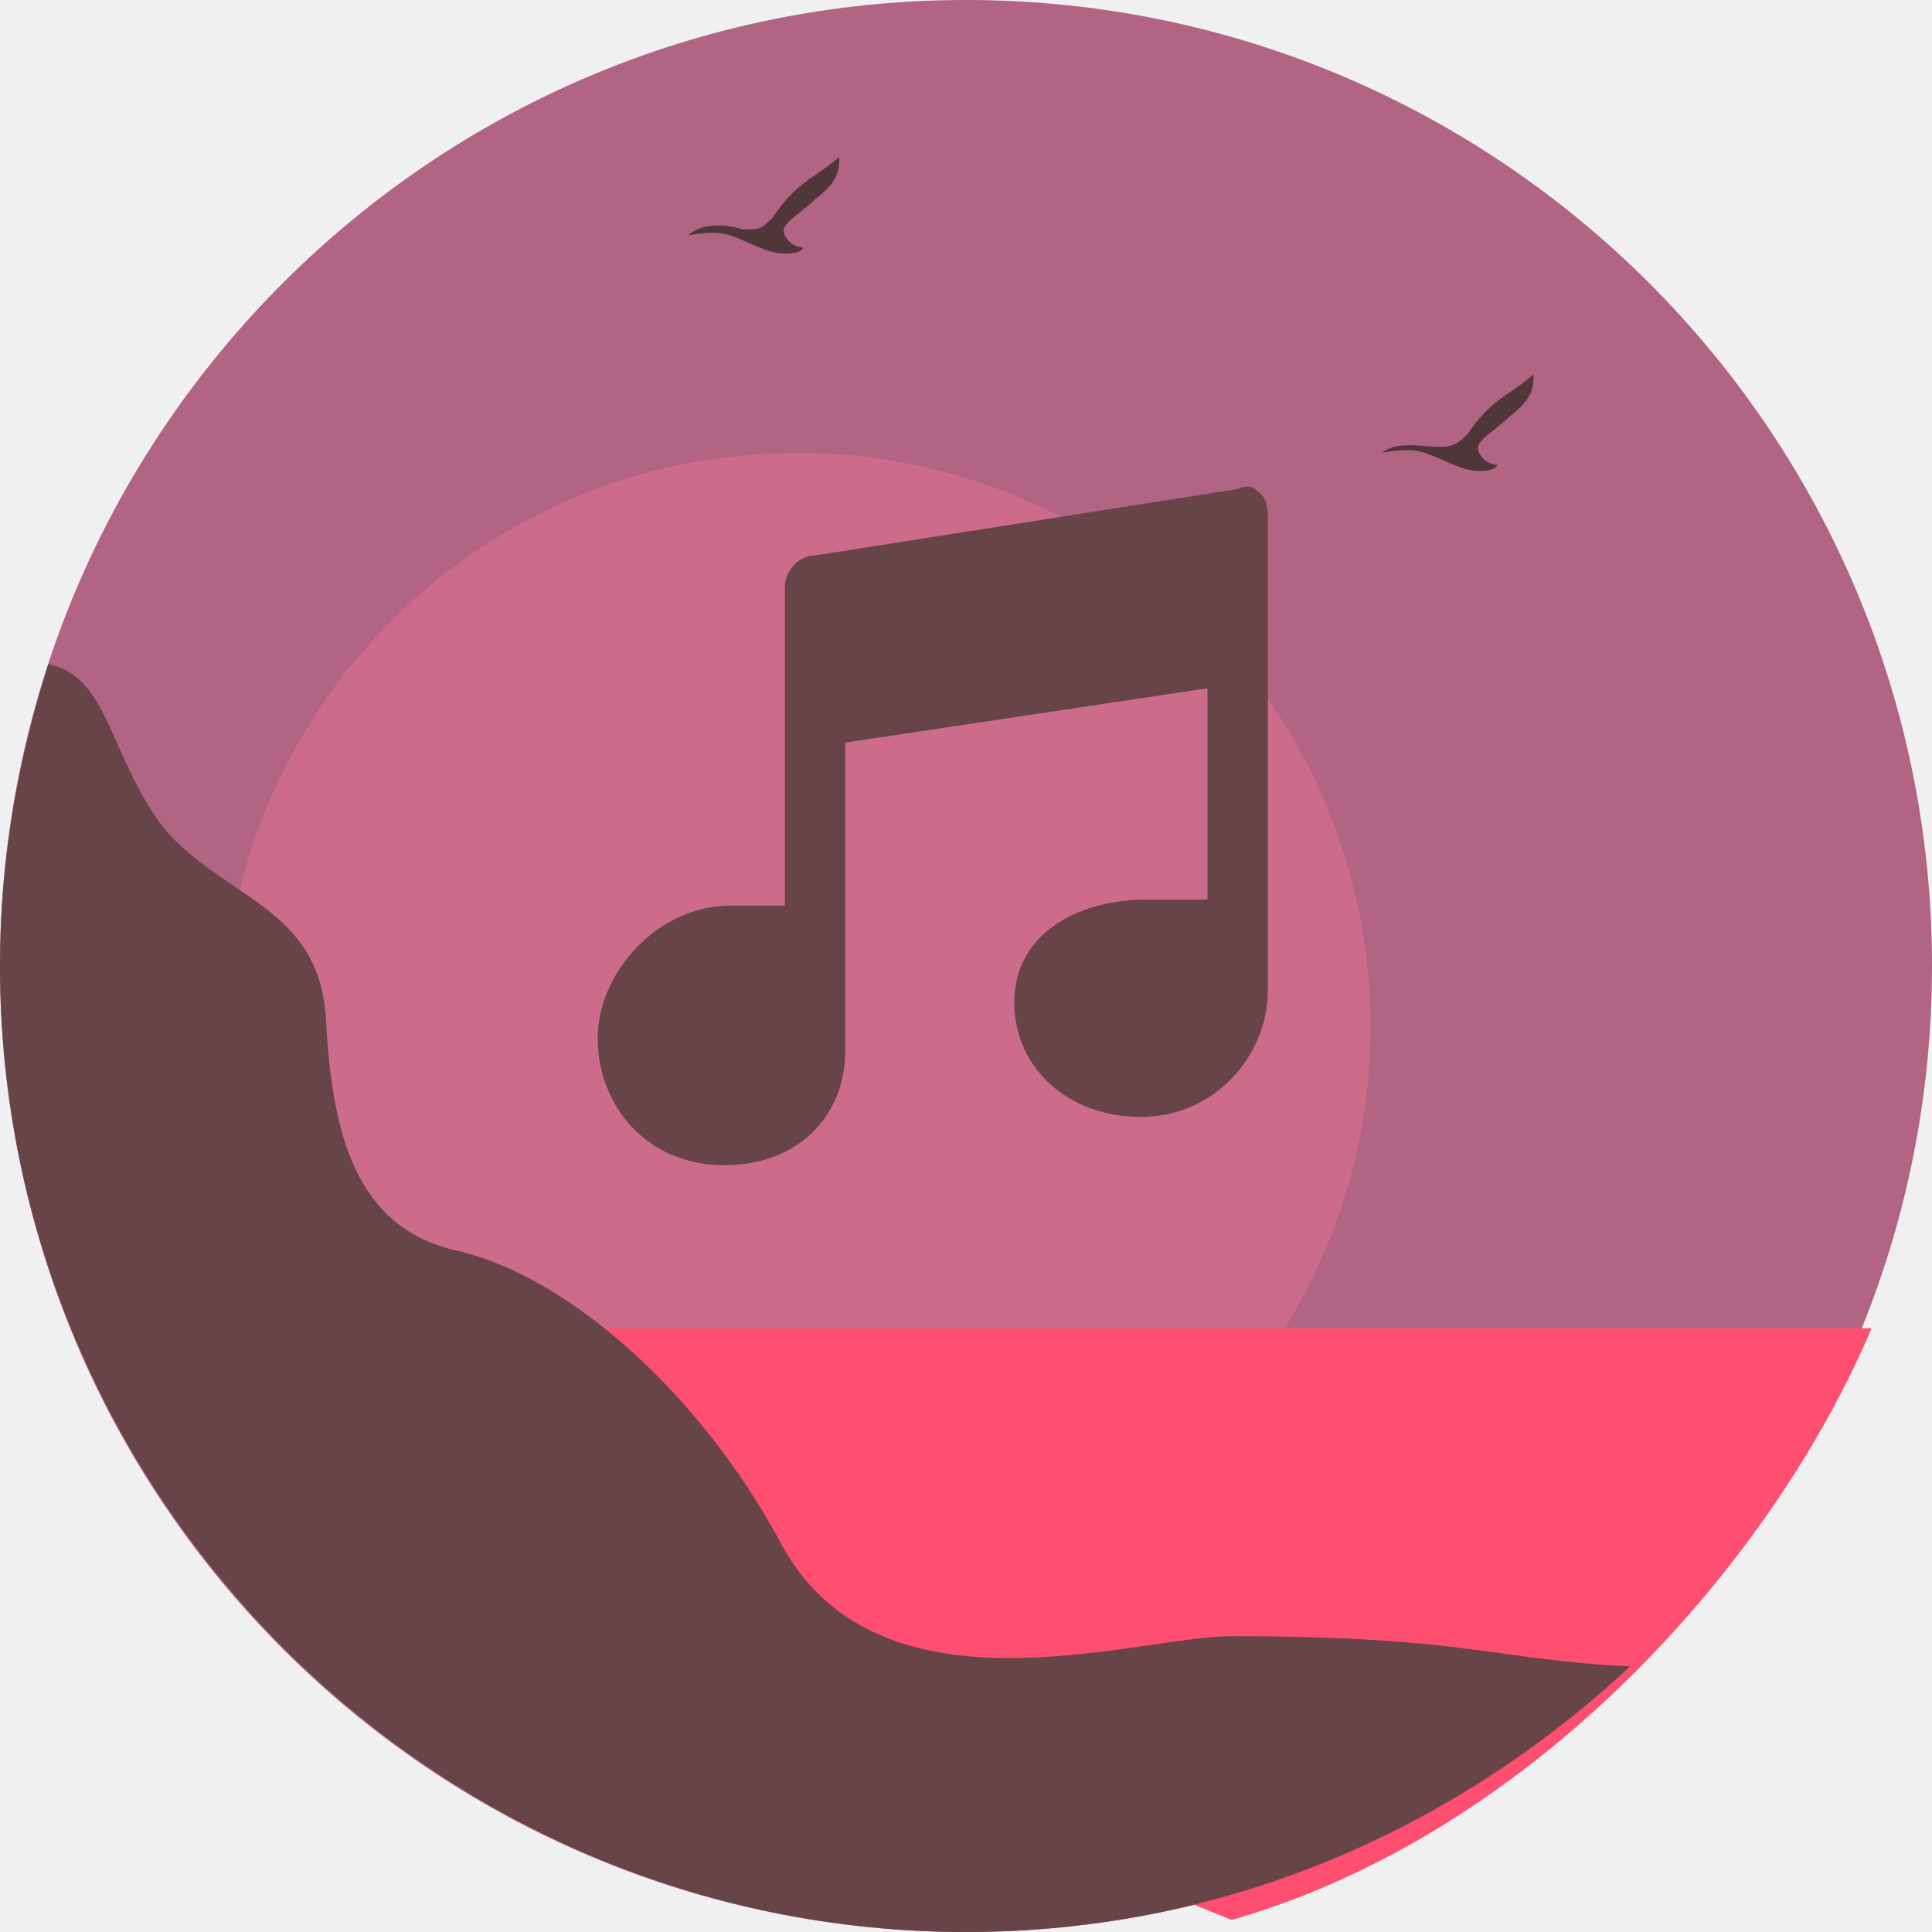
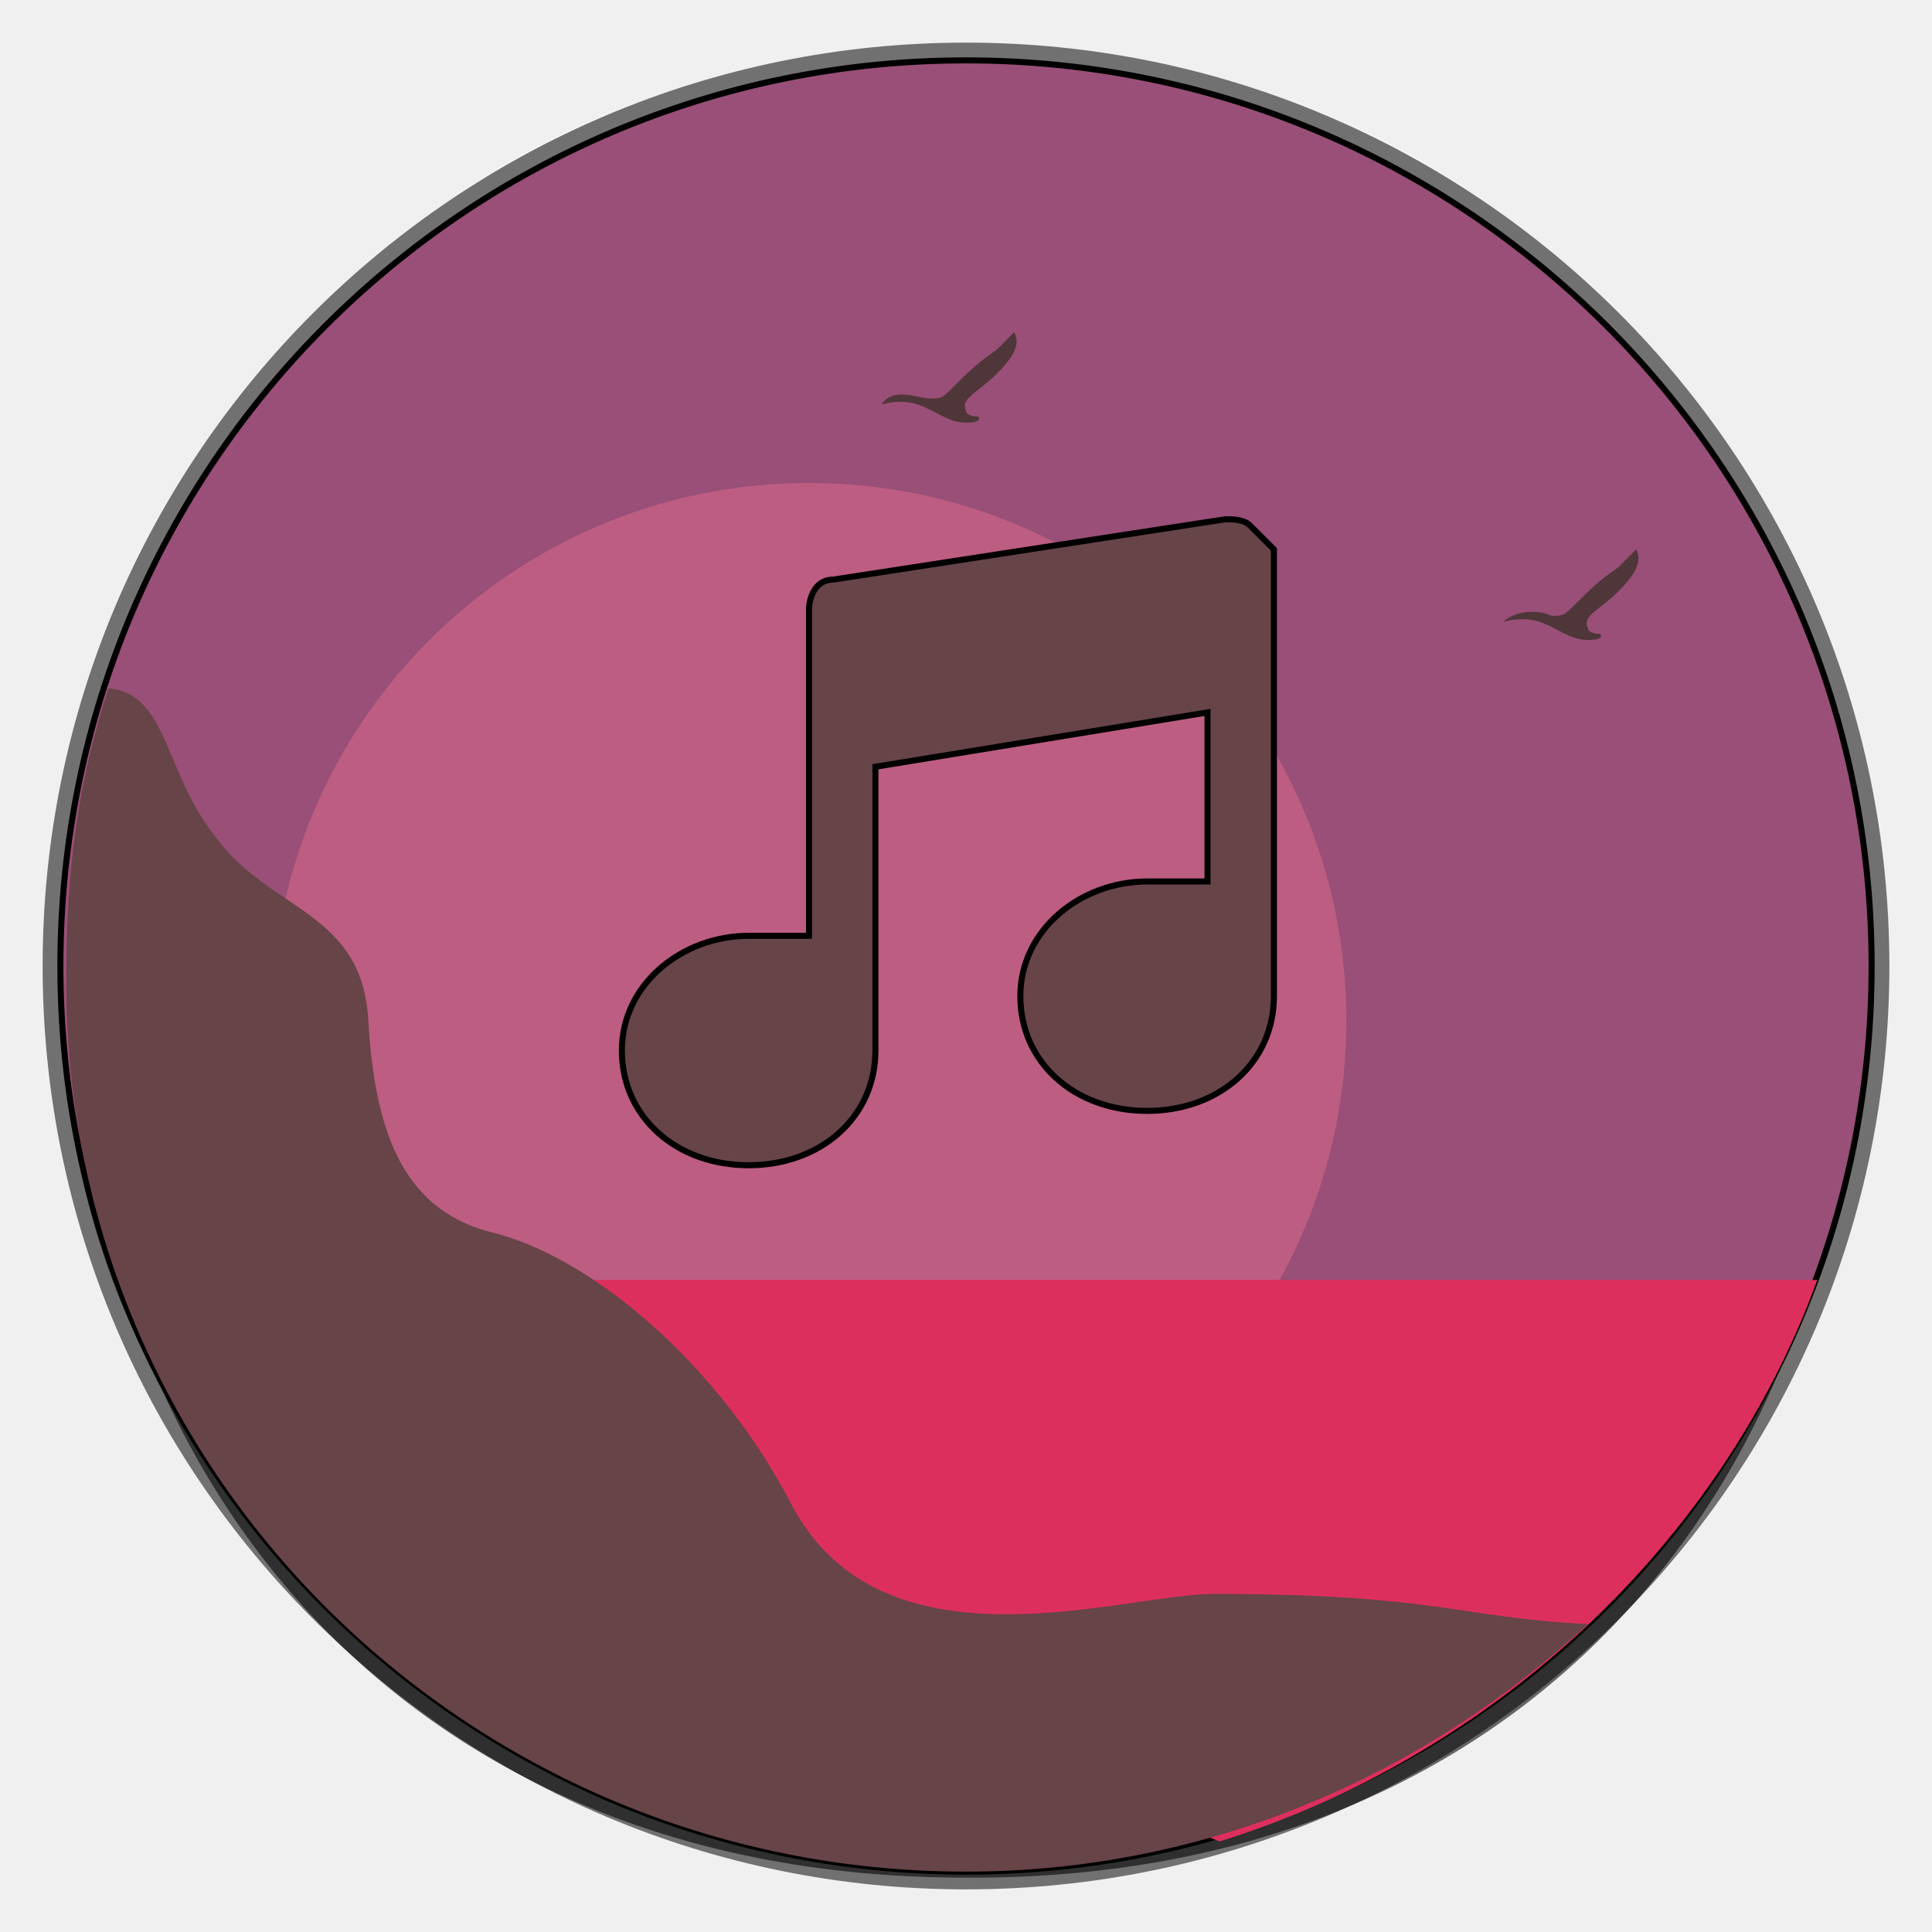
<svg xmlns="http://www.w3.org/2000/svg" version="1.1" id="Capa_1" x="0px" y="0px" viewBox="17 265 32 32" style="enable-background:new 17 265 32 32;" xml:space="preserve">
  <style type="text/css">
- 	.st0{fill:#B26483;}
- 	.st1{opacity:0.35;}
- 	.st2{fill:#FF7998;}
- 	.st3{fill:#FF4F70;}
- 	.st4{fill:#674447;}
- 	.st5{fill:#4F3639;}
+ 	.st0{fill:url(#XMLID_10_);}
+ 	.st1{opacity:0.51;}
+ 	.st2{fill:url(#XMLID_11_);}
+ 	.st3{opacity:0.7;}
+ 	.st4{fill:url(#XMLID_13_);}
+ 	.st5{opacity:0.49;}
+ 	.st6{fill:#FFFFFF;}
+ 	.st7{fill:none;stroke:#717171;stroke-width:0.588;stroke-miterlimit:1;}
+ 	.st8{opacity:0.58;}
+ 	.st9{fill:#994F77;stroke:#000000;stroke-width:0.1;stroke-miterlimit:10;}
+ 	.st10{opacity:0.35;}
+ 	.st11{fill:#FF7998;}
+ 	.st12{fill:#DD2F5D;}
+ 	.st13{fill:#674447;}
+ 	.st14{fill:#674447;stroke:#000000;stroke-width:0.1;stroke-miterlimit:10;}
+ 	.st15{fill:#4F3639;}
</style>
-   <g>
-     <g>
-       <circle class="st0" cx="33" cy="281" r="16" />
+   <g id="XMLID_22_">
+     <g id="XMLID_12_">
+       <g id="XMLID_20_">
+         <g>
+           <linearGradient id="XMLID_10_" gradientUnits="userSpaceOnUse" x1="33" y1="296" x2="33" y2="266">
+             <stop offset="0" style="stop-color:#656565" />
+             <stop offset="0.618" style="stop-color:#1B1B1B" />
+             <stop offset="0.629" style="stop-color:#545454" />
+             <stop offset="0.983" style="stop-color:#3E3E3E" />
+           </linearGradient>
+           <circle id="XMLID_32_" class="st0" cx="33" cy="281" r="15" />
+         </g>
+         <g class="st1">
+           <linearGradient id="XMLID_11_" gradientUnits="userSpaceOnUse" x1="33" y1="296" x2="33" y2="266">
+             <stop offset="0" style="stop-color:#0E0E0E" />
+             <stop offset="0.5" style="stop-color:#000000" />
+             <stop offset="0.521" style="stop-color:#010101" />
+             <stop offset="0.726" style="stop-color:#0B0B0B" />
+             <stop offset="1" style="stop-color:#0E0E0E" />
+           </linearGradient>
+           <circle id="XMLID_31_" class="st2" cx="33" cy="281" r="15" />
+         </g>
+         <g class="st3">
+           <linearGradient id="XMLID_13_" gradientUnits="userSpaceOnUse" x1="33" y1="266" x2="33" y2="296">
+             <stop offset="0" style="stop-color:#FFFFFF;stop-opacity:0.77" />
+             <stop offset="0.203" style="stop-color:#FFFFFF;stop-opacity:0.65" />
+             <stop offset="0.345" style="stop-color:#FFFFFF;stop-opacity:0.65" />
+             <stop offset="0.346" style="stop-color:#FFFFFF;stop-opacity:0.65" />
+             <stop offset="0.511" style="stop-color:#FFFFFF;stop-opacity:0" />
+             <stop offset="0.525" style="stop-color:#E1E1E1;stop-opacity:4.472275e-003" />
+             <stop offset="0.546" style="stop-color:#B8B8B8;stop-opacity:1.158136e-002" />
+             <stop offset="0.571" style="stop-color:#929292;stop-opacity:1.957367e-002" />
+             <stop offset="0.597" style="stop-color:#727272;stop-opacity:2.826838e-002" />
+             <stop offset="0.627" style="stop-color:#565656;stop-opacity:3.787606e-002" />
+             <stop offset="0.66" style="stop-color:#404040;stop-opacity:4.872554e-002" />
+             <stop offset="0.699" style="stop-color:#2F2F2F;stop-opacity:6.138782e-002" />
+             <stop offset="0.747" style="stop-color:#242424;stop-opacity:7.705475e-002" />
+             <stop offset="0.814" style="stop-color:#1D1D1D;stop-opacity:9.902187e-002" />
+             <stop offset="1" style="stop-color:#1B1B1B;stop-opacity:0.16" />
+           </linearGradient>
+           <circle id="XMLID_30_" class="st4" cx="33" cy="281" r="15" />
+         </g>
+         <g class="st5">
+           <g>
+             <path class="st6" d="M33,295.1c-7.8-0.4-14.4-6.1-14.4-14.1c0-7.8,6.6-14.1,14.4-14.1c6.7,0,13.6,5.1,14.4,12       C48.5,287.8,41.6,294.8,33,295.1c0,0,0,1,0,1c19.1-0.9,19.4-30.3,0-30.3c-19.4,0-19.1,29.4,0,30.3C33,296.1,33,295.1,33,295.1z       " />
+           </g>
+         </g>
+         <g>
+           <circle id="XMLID_29_" class="st7" cx="33" cy="281" r="15" />
+         </g>
+         <g class="st8">
+           <g>
+             <path d="M33,266.1c8.3,0.4,14.8,6.5,14.8,14.9c0,8.2-6.4,14.9-14.8,14.9c-6.9,0-13.8-5.3-14.8-12.3       C17,274.2,23.6,266.5,33,266.1c0,0,0-0.1,0-0.1c-19.5,0.9-19.7,30.1,0,30.1c19.7,0.1,19.5-29.2,0-30.1       C33,265.9,33,266.1,33,266.1z" />
+           </g>
+         </g>
+         <g>
+           <circle id="XMLID_27_" class="st9" cx="33" cy="281" r="15" />
+         </g>
+       </g>
+       <g id="XMLID_18_" class="st10">
+         <circle id="XMLID_6_" class="st11" cx="30.4" cy="281.9" r="8.9" />
+       </g>
+       <g id="XMLID_16_">
+         <path id="XMLID_5_" class="st12" d="M47.1,286.2H26l4.7,6.6c0,0,3.7,1.6,6.5,2.7C41.7,294.1,45.5,290.6,47.1,286.2z" />
+       </g>
+       <g id="XMLID_14_">
+         <path id="XMLID_4_" class="st13" d="M33,296c4,0,7.6-1.6,10.3-4.1c-2.1-0.1-2.5-0.5-6.2-0.5c-1.5,0-5.5,1.4-7-1.5     c-1.2-2.3-3.3-4.1-5-4.5c-1.5-0.4-1.9-1.8-2-3.5c-0.1-1.8-1.6-1.8-2.5-3c-0.9-1.1-0.8-2.4-1.8-2.5c-0.5,1.5-0.7,3-0.7,4.7     C18,289.3,24.7,296,33,296z" />
+       </g>
+       <path id="XMLID_3_" class="st14" d="M37.7,273.7c-0.1-0.1-0.3-0.1-0.4-0.1l-6.5,1c-0.3,0-0.4,0.3-0.4,0.5v2.1v3.3h-1    c-1.1,0-2.1,0.8-2.1,1.9s0.9,1.9,2.1,1.9s2.1-0.8,2.1-1.9v-1.4v-3.3l5.5-0.9v2.8h-1c-1.1,0-2.1,0.8-2.1,1.9s0.9,1.9,2.1,1.9    s2.1-0.8,2.1-1.9v-1.4v-3.9v-2.1C37.9,273.9,37.8,273.8,37.7,273.7z" />
    </g>
-     <g class="st1">
-       <circle class="st2" cx="30.2" cy="282" r="9.5" />
+     <g id="XMLID_9_">
+       <path id="XMLID_2_" class="st15" d="M31.6,271.7c0,0,0.3-0.1,0.6,0c0.3,0.1,0.5,0.3,0.8,0.3c0.3,0,0.2-0.1,0.2-0.1s-0.2,0-0.2-0.1    c-0.1-0.2,0.2-0.3,0.5-0.6c0.3-0.3,0.4-0.5,0.3-0.7c0,0-0.1,0.1-0.3,0.3c-0.3,0.2-0.5,0.4-0.7,0.6c-0.2,0.2-0.2,0.2-0.4,0.2    S31.8,271.4,31.6,271.7z" />
+       <path id="XMLID_1_" class="st15" d="M41.9,275.3c0,0,0.3-0.1,0.6,0c0.3,0.1,0.5,0.3,0.8,0.3s0.2-0.1,0.2-0.1s-0.2,0-0.2-0.1    c-0.1-0.2,0.2-0.3,0.5-0.6c0.3-0.3,0.4-0.5,0.3-0.7c0,0-0.1,0.1-0.3,0.3c-0.3,0.2-0.5,0.4-0.7,0.6c-0.2,0.2-0.2,0.2-0.4,0.2    C42.5,275.1,42.1,275.1,41.9,275.3z" />
    </g>
-     <g>
-       <path class="st3" d="M48,287H25.5l5,6.8c0,0,3.9,1.8,6.9,3C42.3,295.4,46.3,291,48,287z" />
-     </g>
-     <g>
-       <path class="st4" d="M33,297c4.3,0,8.1-1.7,11-4.4c-2.2-0.1-2.7-0.5-6.6-0.5c-1.6,0-5.9,1.5-7.5-1.6c-1.3-2.4-3.5-4.4-5.4-4.8    c-1.6-0.4-2-1.9-2.1-3.8c-0.1-1.9-1.7-2-2.7-3.2c-0.9-1.2-0.9-2.5-1.9-2.7c-0.5,1.6-0.8,3.2-0.8,5C17,289.8,24.2,297,33,297z" />
-     </g>
-     <path class="st4" d="M37.9,273.2c-0.1-0.1-0.2-0.2-0.4-0.1l-7,1.1c-0.3,0-0.5,0.3-0.5,0.5v2.2v3.1h-0.9c-1.2,0-2.2,1.1-2.2,2.2   c0,1.1,0.8,2.1,2.1,2.1c1.2,0,2-0.8,2-1.9v-1.5v-3.6l6-0.9v3.5h-1c-1.2,0-2.2,0.6-2.2,1.7c0,1.1,0.9,1.9,2.1,1.9   c1.2,0,2.1-1,2.1-2.1V280v-4.2v-2.2C38,273.5,38,273.3,37.9,273.2z" />
-   </g>
-   <g>
-     <path class="st5" d="M28.4,268.9c0,0,0.4-0.1,0.7,0c0.3,0.1,0.6,0.3,0.9,0.3c0.3,0,0.3-0.1,0.3-0.1s-0.2,0-0.3-0.2   c-0.1-0.2,0.2-0.3,0.5-0.6c0.4-0.3,0.4-0.5,0.4-0.7c0,0-0.1,0.1-0.4,0.3c-0.3,0.2-0.5,0.4-0.7,0.7c-0.2,0.2-0.2,0.2-0.5,0.2   C29,268.7,28.6,268.7,28.4,268.9z" />
-     <path class="st5" d="M39.9,272.5c0,0,0.4-0.1,0.7,0c0.3,0.1,0.6,0.3,0.9,0.3c0.3,0,0.3-0.1,0.3-0.1s-0.2,0-0.3-0.2   c-0.1-0.2,0.2-0.3,0.5-0.6c0.4-0.3,0.4-0.5,0.4-0.7c0,0-0.1,0.1-0.4,0.3c-0.3,0.2-0.5,0.4-0.7,0.7c-0.2,0.2-0.3,0.2-0.5,0.2   C40.6,272.4,40.1,272.3,39.9,272.5z" />
  </g>
</svg>
